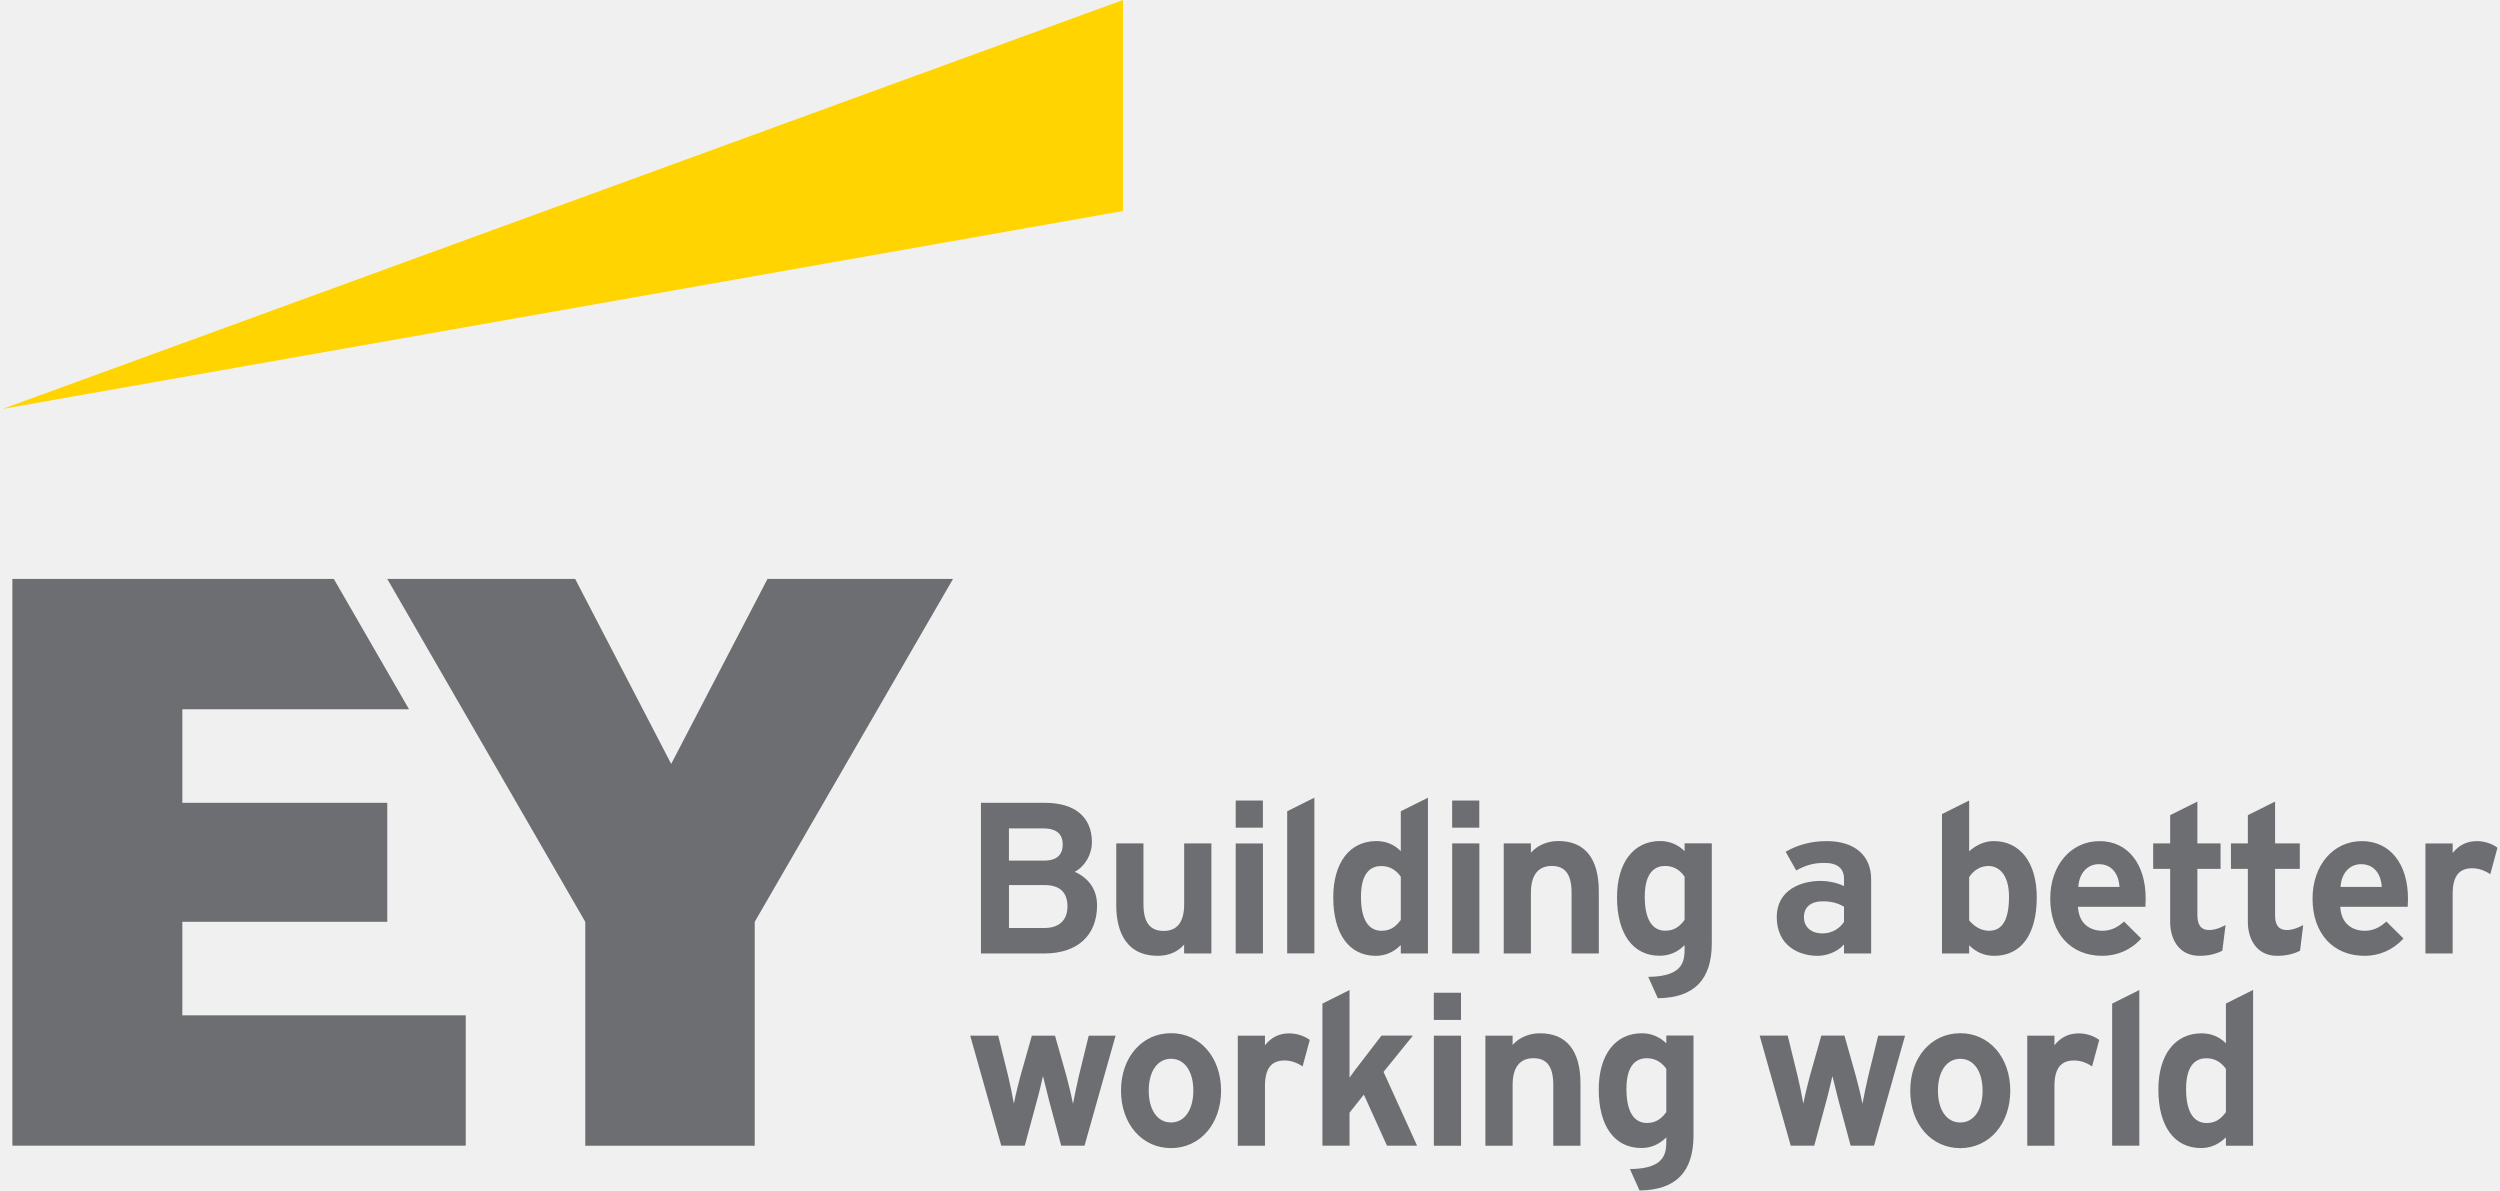
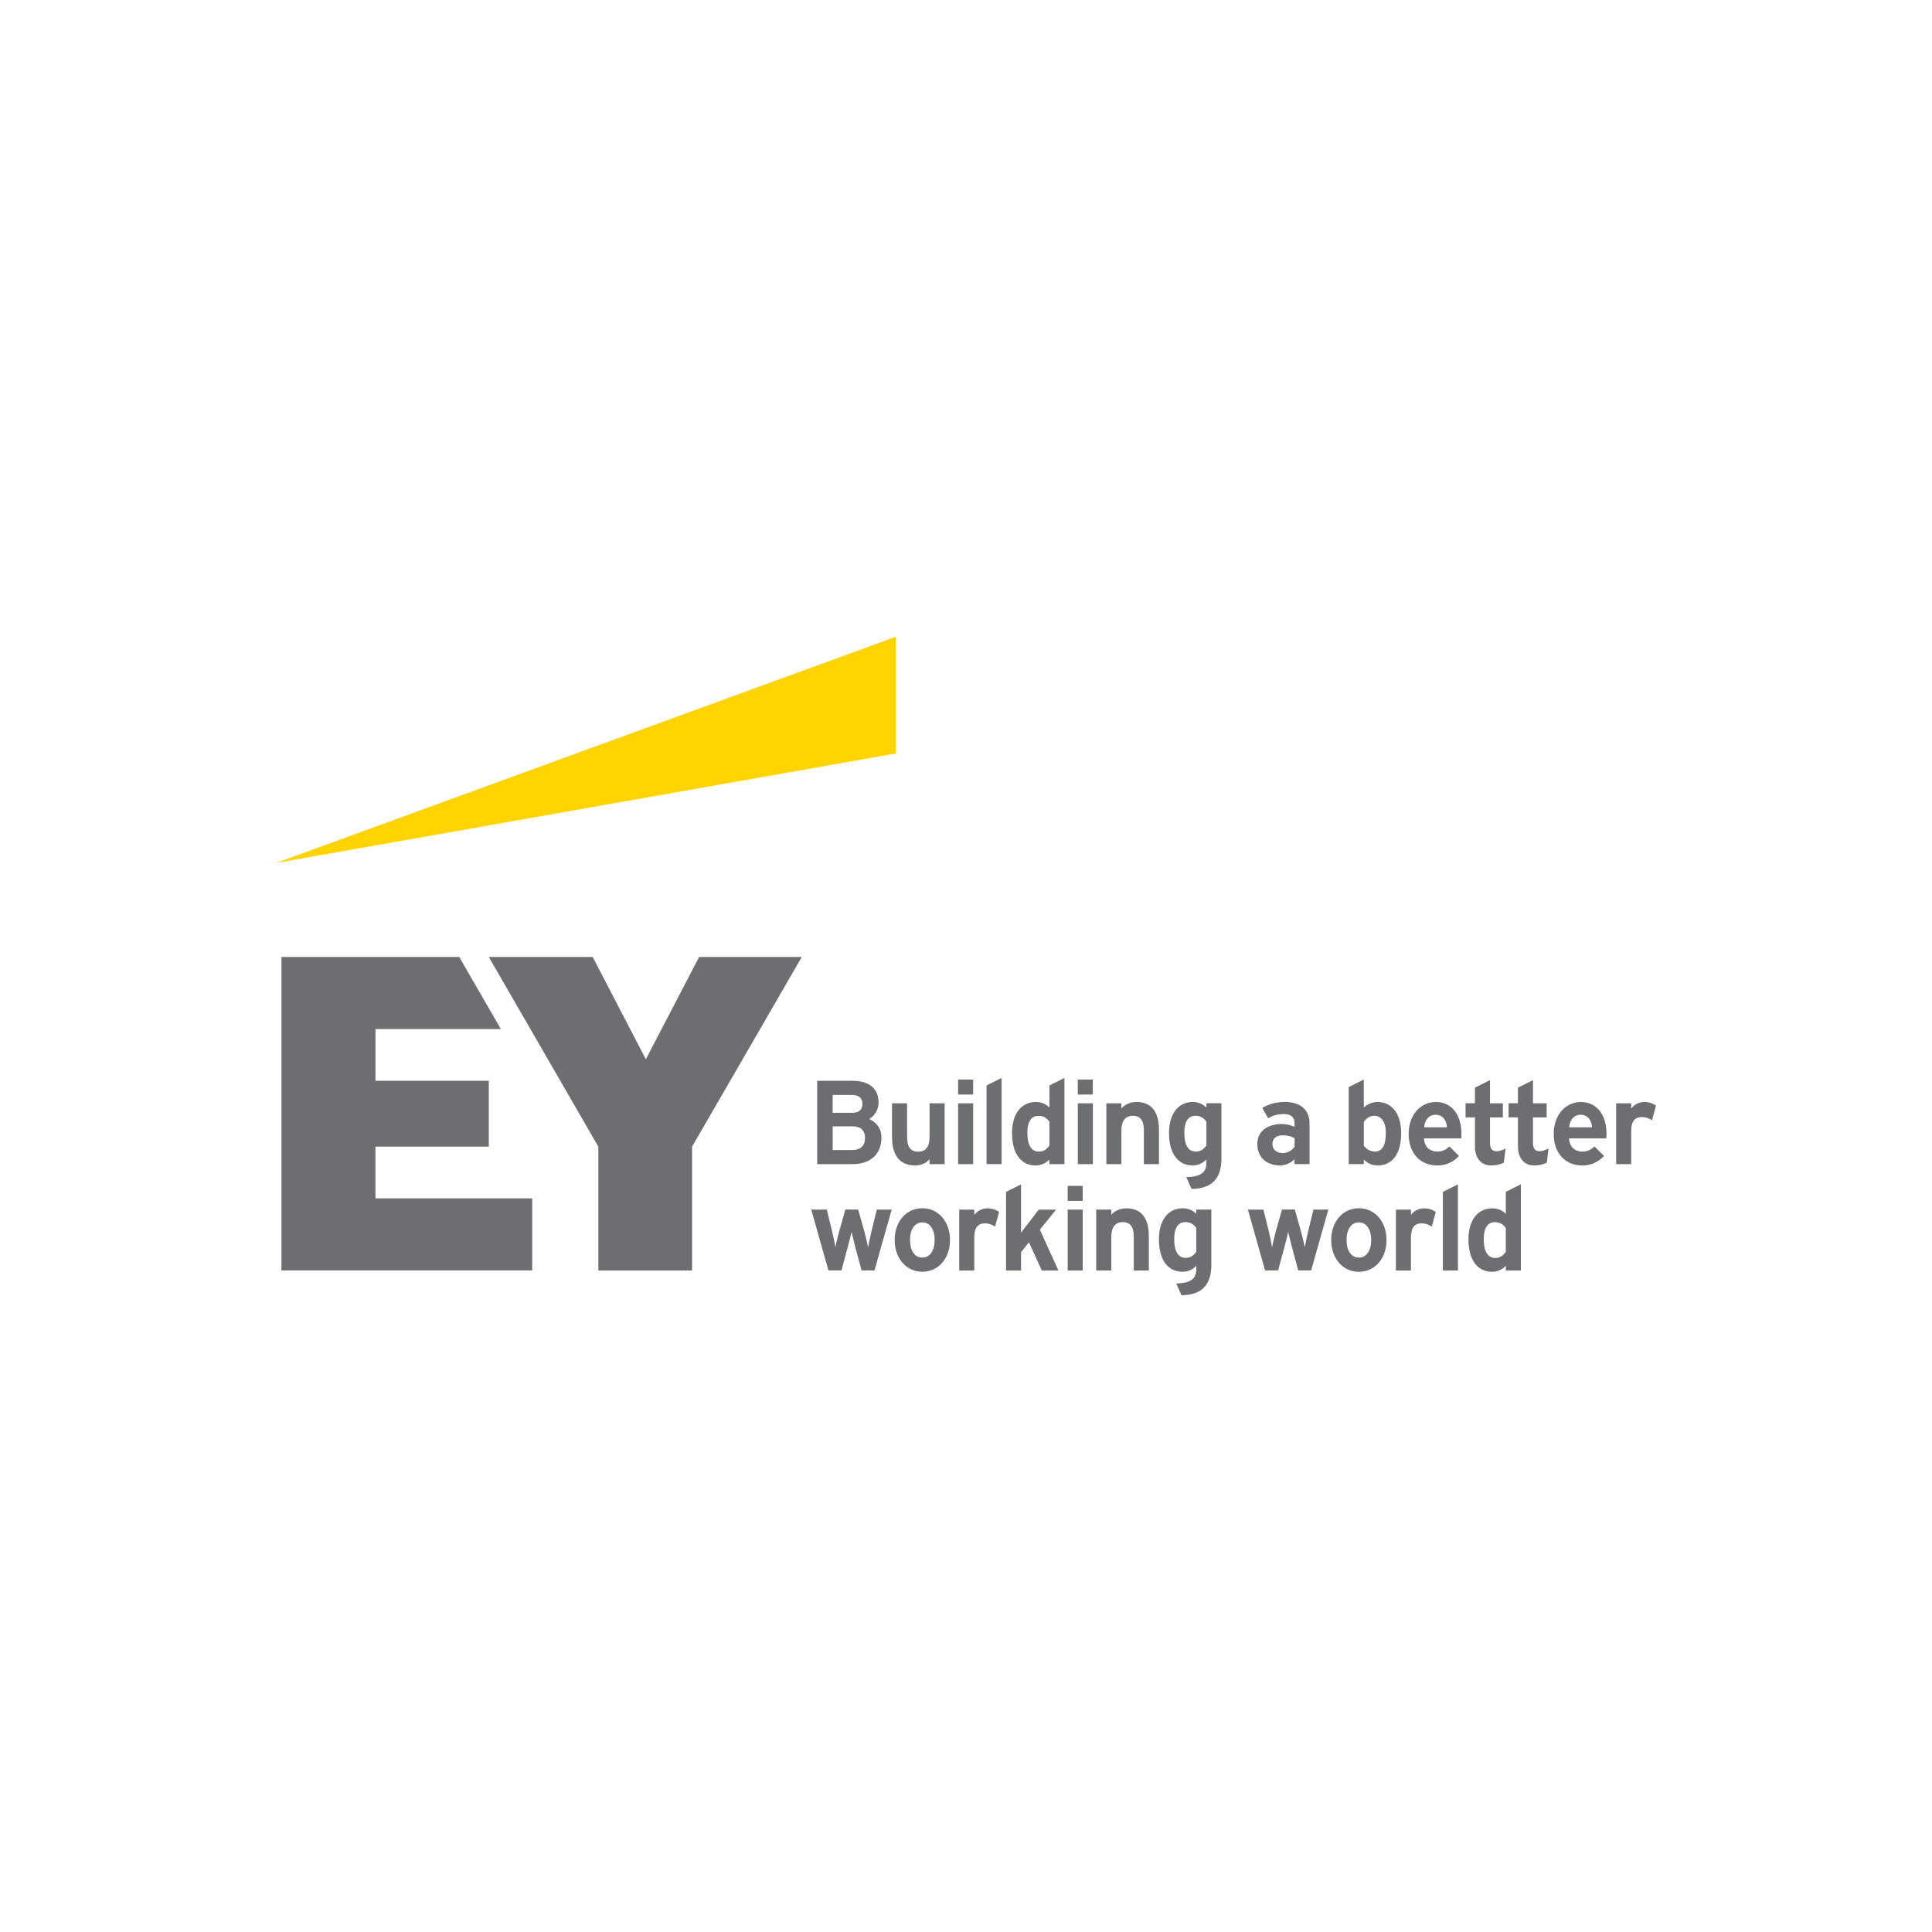
- <svg xmlns="http://www.w3.org/2000/svg" version="1.1" id="Layer_1" x="0px" y="0px" width="63px" height="30px" viewBox="0 0 63 30" enable-background="new 0 0 63 30" xml:space="preserve">
+ <svg xmlns="http://www.w3.org/2000/svg" version="1.1" id="Layer_1" x="0px" y="0px" width="70px" height="70px" viewBox="-3.5 0 70 70" enable-background="new -3.5 0 70 70" xml:space="preserve">
+   <rect x="-3.5" fill="#FFFFFF" width="70" height="70" />
  <g>
-     <polygon fill="#FFD400" points="28.299,0 0.064,10.305 28.299,5.317  " />
-     <path fill="#6D6E71" d="M27.646,22.814c0-0.527-0.364-0.758-0.562-0.844c0.26-0.141,0.432-0.436,0.432-0.75   c0-0.629-0.43-0.989-1.179-0.989h-1.617v3.796h1.602C27.151,24.027,27.646,23.574,27.646,22.814z M26.324,23.385h-0.898v-1.081   h0.898c0.383,0,0.576,0.182,0.576,0.538C26.9,23.188,26.69,23.385,26.324,23.385z M26.318,21.687h-0.893v-0.812h0.855   c0.337,0,0.5,0.134,0.5,0.408C26.781,21.468,26.701,21.687,26.318,21.687z M28.13,22.821v-1.567h0.685v1.528   c0,0.462,0.163,0.677,0.511,0.677c0.342,0,0.515-0.226,0.515-0.673v-1.532h0.686v2.773H29.84v-0.222   c-0.168,0.187-0.391,0.281-0.662,0.281C28.267,24.087,28.13,23.294,28.13,22.821z M38.579,24.027h-0.685v-2.773h0.685v0.234   c0.168-0.189,0.413-0.294,0.694-0.294c0.665,0,1.017,0.438,1.017,1.266v1.567h-0.686V22.5c0-0.463-0.159-0.678-0.499-0.678   c-0.344,0-0.526,0.232-0.526,0.673V24.027z M31.826,22.229v1.799h-0.686v-2.773h0.686V22.229z M32.437,20.444l0.685-0.343v2.063   v1.862h-0.685V20.444z M35.3,21.45c-0.167-0.174-0.383-0.255-0.615-0.255c-0.671,0-1.087,0.543-1.087,1.418   c0,0.923,0.401,1.474,1.072,1.474c0.23,0,0.446-0.086,0.63-0.271v0.212h0.684v-3.926L35.3,20.444V21.45z M34.817,23.456   c-0.238,0-0.521-0.149-0.521-0.859c0-0.64,0.278-0.773,0.513-0.773c0.257,0,0.411,0.152,0.491,0.27v1.09   C35.198,23.314,35.072,23.456,34.817,23.456z M50.238,21.195c-0.214,0-0.441,0.096-0.615,0.258v-1.28l-0.685,0.342v3.513h0.685   V23.82c0.169,0.175,0.386,0.267,0.629,0.267c0.683,0,1.074-0.537,1.074-1.474C51.326,21.738,50.909,21.195,50.238,21.195z    M50.11,21.823c0.25,0,0.517,0.203,0.517,0.773c0,0.578-0.164,0.859-0.502,0.859c-0.258,0-0.428-0.172-0.502-0.262v-1.09   C49.735,21.93,49.909,21.823,50.11,21.823z M42.452,21.449c-0.165-0.165-0.382-0.255-0.615-0.255c-0.671,0-1.088,0.543-1.088,1.418   c0,0.922,0.401,1.473,1.074,1.473c0.241,0,0.453-0.09,0.629-0.268v0.064c0,0.305-0.001,0.72-0.886,0.735l-0.031,0.001l0.242,0.538   h0.014c0.906-0.015,1.346-0.469,1.346-1.388v-2.515h-0.685V21.449z M42.452,22.092v1.089c-0.108,0.143-0.24,0.273-0.485,0.273   c-0.236,0-0.519-0.148-0.519-0.858c0-0.64,0.279-0.774,0.513-0.774C42.219,21.821,42.372,21.975,42.452,22.092z M45.265,21.936   c0.218-0.123,0.423-0.191,0.709-0.191c0.323,0,0.495,0.137,0.495,0.397v0.188c-0.158-0.08-0.386-0.131-0.59-0.131   c-0.51,0-1.105,0.238-1.105,0.909c0,0.723,0.555,0.979,1.028,0.979c0.195,0,0.479-0.076,0.667-0.286v0.227h0.684v-1.869   c0-0.604-0.418-0.963-1.119-0.963c-0.379,0-0.715,0.085-1.036,0.268L45.265,21.936z M45.459,23.107   c0-0.246,0.177-0.394,0.473-0.394c0.202,0,0.378,0.039,0.537,0.137v0.379c-0.088,0.146-0.286,0.293-0.537,0.293   C45.64,23.522,45.459,23.363,45.459,23.107z M53.526,23.222c-0.124,0.113-0.295,0.234-0.547,0.234   c-0.137,0-0.582-0.044-0.615-0.604h1.7c0.003-0.058,0.007-0.139,0.007-0.208c0-0.88-0.456-1.448-1.162-1.448   c-0.721,0-1.243,0.609-1.243,1.448c0,0.877,0.516,1.443,1.313,1.443c0.365,0,0.719-0.144,0.979-0.436L53.526,23.222z M52.374,22.35   c0.017-0.339,0.226-0.573,0.515-0.573c0.362,0,0.507,0.292,0.523,0.573H52.374z M60.136,23.222   c-0.124,0.113-0.295,0.234-0.547,0.234c-0.137,0-0.582-0.044-0.615-0.604h1.699c0.004-0.058,0.008-0.139,0.008-0.208   c0-0.88-0.456-1.448-1.163-1.448c-0.72,0-1.242,0.609-1.242,1.448c0,0.877,0.516,1.443,1.313,1.443   c0.365,0,0.712-0.144,0.979-0.436L60.136,23.222z M58.982,22.35c0.017-0.339,0.227-0.573,0.516-0.573   c0.362,0,0.507,0.292,0.523,0.573H58.982z M57.331,23.064c0,0.247,0.093,0.373,0.296,0.373c0.144,0,0.288-0.058,0.414-0.125   l-0.08,0.646c-0.159,0.084-0.358,0.129-0.575,0.129c-0.546,0-0.74-0.458-0.74-0.851v-1.34H56.22v-0.643h0.426v-0.711l0.686-0.342   v1.053h0.623v0.643h-0.623V23.064z M56.003,23.958c-0.16,0.084-0.358,0.129-0.576,0.129c-0.545,0-0.739-0.458-0.739-0.851v-1.34   H54.26v-0.643h0.428v-0.711l0.686-0.342v1.053h0.584v0.643h-0.584v1.168c0,0.247,0.093,0.373,0.296,0.373   c0.144,0,0.288-0.058,0.414-0.125L56.003,23.958z M62.755,22.03c-0.138-0.093-0.292-0.15-0.454-0.15   c-0.337,0-0.494,0.205-0.494,0.646v1.502h-0.686v-2.773h0.686v0.241c0.164-0.208,0.37-0.3,0.612-0.3   c0.183,0,0.386,0.065,0.517,0.167L62.755,22.03z M31.825,20.516v0.342h-0.685v-0.684h0.685V20.516z M36.595,21.254h0.685v0.875   v1.898h-0.685V21.254z M37.278,20.516v0.342h-0.684v-0.684h0.684V20.516z M56.093,26.293c-0.167-0.173-0.382-0.253-0.615-0.253   c-0.67,0-1.087,0.542-1.087,1.417c0,0.923,0.401,1.474,1.073,1.474c0.229,0,0.445-0.086,0.629-0.271v0.212h0.685v-3.926   l-0.685,0.343V26.293z M55.61,28.3c-0.238,0-0.521-0.149-0.521-0.859c0-0.64,0.278-0.773,0.513-0.773   c0.258,0,0.411,0.152,0.491,0.27v1.09C55.991,28.158,55.865,28.3,55.61,28.3z M32.825,26.874c-0.138-0.094-0.292-0.15-0.453-0.15   c-0.338,0-0.495,0.205-0.495,0.646v1.503h-0.685v-2.774h0.685v0.241c0.165-0.208,0.37-0.299,0.612-0.299   c0.183,0,0.385,0.064,0.517,0.166L32.825,26.874z M27.436,26.098h0.677l-0.783,2.773h-0.588l-0.309-1.151   c-0.051-0.203-0.113-0.446-0.15-0.604c-0.026,0.113-0.104,0.455-0.154,0.626l-0.305,1.129h-0.592l-0.783-2.773h0.706l0.255,1.036   c0.039,0.162,0.104,0.471,0.14,0.68c0.038-0.206,0.113-0.504,0.164-0.695l0.289-1.021h0.583l0.289,1.021   c0.049,0.184,0.123,0.483,0.164,0.699c0.032-0.179,0.089-0.438,0.147-0.699L27.436,26.098z M29.51,26.036   c-0.73,0-1.261,0.608-1.261,1.448c0,0.839,0.53,1.448,1.261,1.448s1.261-0.609,1.261-1.448   C30.771,26.645,30.24,26.036,29.51,26.036z M29.51,28.286c-0.342,0-0.562-0.315-0.562-0.802c0-0.487,0.22-0.803,0.562-0.803   c0.341,0,0.562,0.315,0.562,0.803C30.071,27.971,29.851,28.286,29.51,28.286z M52.72,26.874c-0.137-0.094-0.291-0.15-0.453-0.15   c-0.338,0-0.495,0.205-0.495,0.646v1.503h-0.685v-2.774h0.685v0.241c0.165-0.208,0.37-0.299,0.613-0.299   c0.183,0,0.385,0.064,0.516,0.166L52.72,26.874z M47.33,26.098h0.678l-0.783,2.773h-0.589l-0.309-1.151   c-0.052-0.203-0.113-0.446-0.15-0.604c-0.026,0.113-0.104,0.455-0.153,0.626l-0.305,1.129h-0.593l-0.004-0.015l-0.779-2.759h0.707   l0.254,1.036c0.039,0.162,0.104,0.471,0.14,0.68c0.038-0.206,0.113-0.504,0.164-0.695l0.289-1.021h0.583l0.288,1.021   c0.05,0.184,0.125,0.483,0.166,0.699c0.031-0.179,0.088-0.438,0.146-0.699L47.33,26.098z M49.399,26.037   c-0.73,0-1.261,0.608-1.261,1.448s0.53,1.448,1.261,1.448c0.729,0,1.26-0.608,1.26-1.448S50.129,26.037,49.399,26.037z    M49.399,28.287c-0.342,0-0.563-0.314-0.563-0.802s0.221-0.803,0.563-0.803c0.341,0,0.562,0.315,0.562,0.803   S49.74,28.287,49.399,28.287z M34.865,27.012l0.845,1.859h-0.758l-0.583-1.287l-0.361,0.456v0.831h-0.683v-3.58l0.683-0.342v2.208   c0.085-0.123,0.186-0.254,0.259-0.348l0.547-0.712h0.792L34.865,27.012z M38.118,28.872h-0.686v-2.774h0.686v0.235   c0.168-0.191,0.412-0.294,0.694-0.294c0.664,0,1.016,0.438,1.016,1.265v1.568h-0.685v-1.528c0-0.463-0.159-0.677-0.5-0.677   c-0.344,0-0.525,0.232-0.525,0.673V28.872z M41.991,26.292c-0.165-0.164-0.382-0.254-0.615-0.254c-0.671,0-1.088,0.543-1.088,1.418   c0,0.923,0.401,1.474,1.073,1.474c0.241,0,0.453-0.091,0.63-0.269v0.065c0,0.304-0.001,0.719-0.886,0.734l-0.031,0.001L41.316,30   h0.014c0.905-0.015,1.346-0.469,1.346-1.388v-2.516h-0.685V26.292z M41.991,26.936v1.09c-0.109,0.142-0.241,0.273-0.486,0.273   c-0.235,0-0.519-0.149-0.519-0.859c0-0.64,0.28-0.773,0.514-0.773C41.757,26.666,41.911,26.818,41.991,26.936z M36.133,26.098   h0.685v1.189v1.585h-0.685V26.098z M36.817,25.359v0.343h-0.685v-0.685h0.685V25.359z M53.226,25.291l0.685-0.342v1.414v2.508   h-0.685V25.291z M4.595,23.229h5.164V20.23H4.595v-2.356h5.713l-1.896-3.285H0.312v14.282h11.425v-3.285H4.595V23.229z    M19.341,14.589l-2.427,4.661l-2.42-4.661H9.759l4.99,8.641v5.642h4.27v-5.642l4.997-8.641H19.341z" />
+     <polygon fill="#FFD400" points="28.954,23.071 6.5,31.267 28.954,27.3  " />
+     <path fill="#6D6E71" d="M28.436,41.215c0-0.42-0.29-0.603-0.447-0.671c0.207-0.113,0.344-0.349,0.344-0.597   c0-0.5-0.342-0.788-0.938-0.788h-1.286v3.02h1.274C28.041,42.179,28.436,41.818,28.436,41.215z M27.384,41.668H26.67V40.81h0.714   c0.305,0,0.458,0.145,0.458,0.427C27.842,41.512,27.675,41.668,27.384,41.668z M27.379,40.318h-0.71v-0.646h0.68   c0.269,0,0.398,0.107,0.398,0.325C27.747,40.145,27.684,40.318,27.379,40.318z M28.82,41.22v-1.246h0.545v1.215   c0,0.368,0.129,0.539,0.406,0.539c0.271,0,0.409-0.181,0.409-0.536v-1.218h0.546v2.205H30.18v-0.177   c-0.134,0.149-0.311,0.224-0.526,0.224C28.929,42.227,28.82,41.596,28.82,41.22z M37.13,42.179h-0.545v-2.205h0.545v0.187   c0.134-0.15,0.328-0.234,0.552-0.234c0.528,0,0.809,0.349,0.809,1.007v1.246h-0.546v-1.214c0-0.368-0.126-0.539-0.396-0.539   c-0.274,0-0.419,0.185-0.419,0.535V42.179z M31.76,40.749v1.43h-0.546v-2.204h0.546V40.749z M32.245,39.329l0.545-0.272v1.641v1.48   h-0.545V39.329z M34.521,40.129c-0.133-0.139-0.304-0.202-0.488-0.202c-0.534,0-0.865,0.432-0.865,1.128   c0,0.733,0.319,1.172,0.853,1.172c0.184,0,0.355-0.068,0.501-0.215v0.167h0.545v-3.122l-0.545,0.272V40.129z M34.138,41.725   c-0.189,0-0.414-0.118-0.414-0.683c0-0.509,0.221-0.615,0.407-0.615c0.205,0,0.327,0.121,0.391,0.215v0.866   C34.441,41.612,34.341,41.725,34.138,41.725z M46.402,39.927c-0.171,0-0.352,0.076-0.489,0.205v-1.018l-0.546,0.272v2.792h0.546   v-0.164c0.134,0.139,0.307,0.212,0.5,0.212c0.543,0,0.854-0.427,0.854-1.172C47.268,40.358,46.936,39.927,46.402,39.927z    M46.3,40.426c0.198,0,0.411,0.161,0.411,0.615c0,0.459-0.13,0.683-0.399,0.683c-0.205,0-0.34-0.137-0.398-0.208v-0.866   C46.001,40.511,46.141,40.426,46.3,40.426z M40.21,40.129c-0.131-0.132-0.304-0.203-0.489-0.203c-0.533,0-0.865,0.432-0.865,1.127   c0,0.733,0.319,1.172,0.854,1.172c0.191,0,0.359-0.071,0.5-0.213v0.051c0,0.242-0.001,0.573-0.704,0.584l-0.025,0.002l0.192,0.427   h0.012c0.721-0.011,1.069-0.372,1.069-1.103v-2.001H40.21V40.129z M40.21,40.64v0.867c-0.086,0.113-0.191,0.217-0.386,0.217   c-0.188,0-0.413-0.117-0.413-0.683c0-0.509,0.222-0.615,0.408-0.615C40.024,40.424,40.146,40.547,40.21,40.64z M42.447,40.516   c0.173-0.098,0.336-0.151,0.563-0.151c0.257,0,0.394,0.109,0.394,0.316v0.148c-0.126-0.063-0.307-0.104-0.469-0.104   c-0.406,0-0.88,0.189-0.88,0.722c0,0.576,0.442,0.779,0.818,0.779c0.155,0,0.381-0.06,0.53-0.228v0.18h0.544v-1.486   c0-0.479-0.333-0.766-0.89-0.766c-0.302,0-0.569,0.068-0.824,0.215L42.447,40.516z M42.602,41.447c0-0.195,0.141-0.313,0.375-0.313   c0.161,0,0.302,0.031,0.428,0.108v0.302c-0.07,0.116-0.227,0.233-0.428,0.233C42.745,41.777,42.602,41.651,42.602,41.447z    M49.017,41.539c-0.099,0.09-0.235,0.186-0.436,0.186c-0.108,0-0.463-0.035-0.488-0.48h1.353c0.001-0.046,0.004-0.11,0.004-0.165   c0-0.7-0.361-1.152-0.923-1.152c-0.574,0-0.989,0.484-0.989,1.152c0,0.698,0.41,1.147,1.044,1.147c0.291,0,0.572-0.114,0.779-0.347   L49.017,41.539z M48.101,40.845c0.013-0.269,0.18-0.455,0.409-0.455c0.288,0,0.404,0.231,0.416,0.455H48.101z M54.273,41.539   c-0.099,0.09-0.234,0.186-0.436,0.186c-0.108,0-0.463-0.035-0.488-0.48H54.7c0.003-0.046,0.007-0.11,0.007-0.165   c0-0.7-0.363-1.152-0.926-1.152c-0.572,0-0.987,0.484-0.987,1.152c0,0.698,0.41,1.147,1.044,1.147c0.291,0,0.566-0.114,0.779-0.347   L54.273,41.539z M53.355,40.845c0.014-0.269,0.181-0.455,0.41-0.455c0.288,0,0.403,0.231,0.417,0.455H53.355z M52.043,41.413   c0,0.196,0.073,0.297,0.235,0.297c0.114,0,0.229-0.047,0.329-0.1l-0.063,0.514c-0.127,0.066-0.284,0.103-0.458,0.103   c-0.434,0-0.588-0.364-0.588-0.677v-1.065h-0.339v-0.512h0.339v-0.565l0.545-0.272v0.838h0.496v0.512h-0.496V41.413L52.043,41.413z    M50.986,42.124c-0.127,0.066-0.285,0.103-0.458,0.103c-0.434,0-0.588-0.364-0.588-0.677v-1.065h-0.34v-0.512h0.34v-0.565   l0.546-0.272v0.838h0.465v0.512h-0.465v0.929c0,0.196,0.074,0.297,0.235,0.297c0.115,0,0.229-0.047,0.329-0.1L50.986,42.124z    M56.356,40.59c-0.11-0.072-0.232-0.118-0.361-0.118c-0.269,0-0.394,0.163-0.394,0.513v1.194h-0.545v-2.204h0.545v0.191   c0.131-0.165,0.295-0.239,0.487-0.239c0.146,0,0.307,0.053,0.411,0.134L56.356,40.59z M31.759,39.387v0.271h-0.545v-0.544h0.545   V39.387z M35.552,39.974h0.545v0.695v1.51h-0.545V39.974z M36.095,39.387v0.271h-0.544v-0.544h0.544V39.387z M51.058,43.981   c-0.133-0.138-0.304-0.201-0.488-0.201c-0.532,0-0.865,0.431-0.865,1.126c0,0.734,0.319,1.173,0.854,1.173   c0.183,0,0.354-0.068,0.5-0.216v0.169h0.545v-3.123l-0.545,0.273V43.981z M50.674,45.578c-0.189,0-0.414-0.12-0.414-0.684   c0-0.51,0.221-0.615,0.407-0.615c0.205,0,0.328,0.121,0.391,0.214v0.867C50.978,45.464,50.877,45.578,50.674,45.578z    M32.554,44.443c-0.109-0.075-0.232-0.119-0.36-0.119c-0.269,0-0.394,0.163-0.394,0.514v1.195h-0.545v-2.206H31.8v0.191   c0.132-0.165,0.294-0.238,0.487-0.238c0.145,0,0.306,0.052,0.41,0.133L32.554,44.443z M28.269,43.825h0.538l-0.623,2.206h-0.467   l-0.246-0.915c-0.041-0.161-0.09-0.355-0.119-0.481c-0.021,0.09-0.083,0.362-0.123,0.499l-0.242,0.897h-0.471l-0.623-2.206h0.562   l0.203,0.825c0.031,0.128,0.083,0.374,0.111,0.541c0.03-0.165,0.09-0.401,0.13-0.554l0.23-0.813h0.463l0.23,0.813   c0.039,0.146,0.098,0.384,0.13,0.557c0.025-0.144,0.071-0.349,0.117-0.557L28.269,43.825z M29.917,43.776   c-0.58,0-1.002,0.484-1.002,1.152c0,0.666,0.421,1.15,1.002,1.15c0.582,0,1.004-0.484,1.004-1.15   C30.921,44.261,30.498,43.776,29.917,43.776z M29.917,45.565c-0.271,0-0.446-0.25-0.446-0.637c0-0.388,0.175-0.639,0.446-0.639   s0.448,0.25,0.448,0.639C30.363,45.315,30.188,45.565,29.917,45.565z M48.375,44.443c-0.108-0.075-0.23-0.119-0.359-0.119   c-0.269,0-0.395,0.163-0.395,0.514v1.195h-0.544v-2.206h0.544v0.191c0.132-0.165,0.295-0.238,0.488-0.238   c0.146,0,0.306,0.052,0.41,0.133L48.375,44.443z M44.089,43.825h0.539l-0.623,2.206h-0.468l-0.245-0.915   c-0.042-0.161-0.091-0.355-0.12-0.481c-0.021,0.09-0.082,0.362-0.122,0.499l-0.242,0.897h-0.472l-0.003-0.013l-0.619-2.193h0.562   l0.203,0.823c0.03,0.129,0.082,0.375,0.11,0.541c0.031-0.163,0.09-0.4,0.13-0.553l0.23-0.812h0.464l0.229,0.812   c0.041,0.147,0.1,0.385,0.132,0.556c0.025-0.142,0.07-0.348,0.117-0.556L44.089,43.825z M45.734,43.777   c-0.58,0-1.002,0.483-1.002,1.151s0.421,1.152,1.002,1.152c0.58,0,1.002-0.484,1.002-1.152S46.315,43.777,45.734,43.777z    M45.734,45.566c-0.272,0-0.447-0.25-0.447-0.638s0.175-0.639,0.447-0.639c0.271,0,0.447,0.251,0.447,0.639   S46.006,45.566,45.734,45.566z M34.176,44.553l0.672,1.479h-0.603l-0.464-1.023l-0.287,0.362v0.661h-0.543v-2.847l0.543-0.272   v1.756c0.067-0.099,0.147-0.202,0.207-0.277l0.435-0.565h0.629L34.176,44.553z M36.764,46.032h-0.547v-2.207h0.547v0.188   c0.133-0.151,0.327-0.233,0.552-0.233c0.528,0,0.808,0.348,0.808,1.006v1.247h-0.545v-1.216c0-0.368-0.126-0.538-0.397-0.538   c-0.273,0-0.417,0.185-0.417,0.535V46.032z M39.844,43.98c-0.132-0.131-0.304-0.202-0.489-0.202c-0.534,0-0.865,0.432-0.865,1.128   c0,0.733,0.318,1.172,0.854,1.172c0.19,0,0.36-0.071,0.501-0.215v0.053c0,0.241-0.001,0.572-0.705,0.584h-0.024l0.192,0.429h0.011   c0.72-0.012,1.07-0.372,1.07-1.104v-2h-0.544V43.98z M39.844,44.492v0.866c-0.088,0.113-0.192,0.218-0.387,0.218   c-0.188,0-0.413-0.118-0.413-0.684c0-0.508,0.223-0.614,0.409-0.614C39.657,44.277,39.779,44.398,39.844,44.492z M35.185,43.825   h0.545v0.946v1.261h-0.545V43.825z M35.728,43.238v0.272h-0.544v-0.544h0.544V43.238z M48.778,43.185l0.545-0.272v1.125v1.994   h-0.545V43.185z M10.104,41.544h4.106v-2.385h-4.106v-1.874h4.543l-1.508-2.611H6.697v11.357h9.086v-2.612h-5.68V41.544z    M21.83,34.674L19.9,38.38l-1.925-3.706H14.21l3.969,6.872v4.486h3.396v-4.486l3.975-6.872H21.83z" />
  </g>
</svg>
